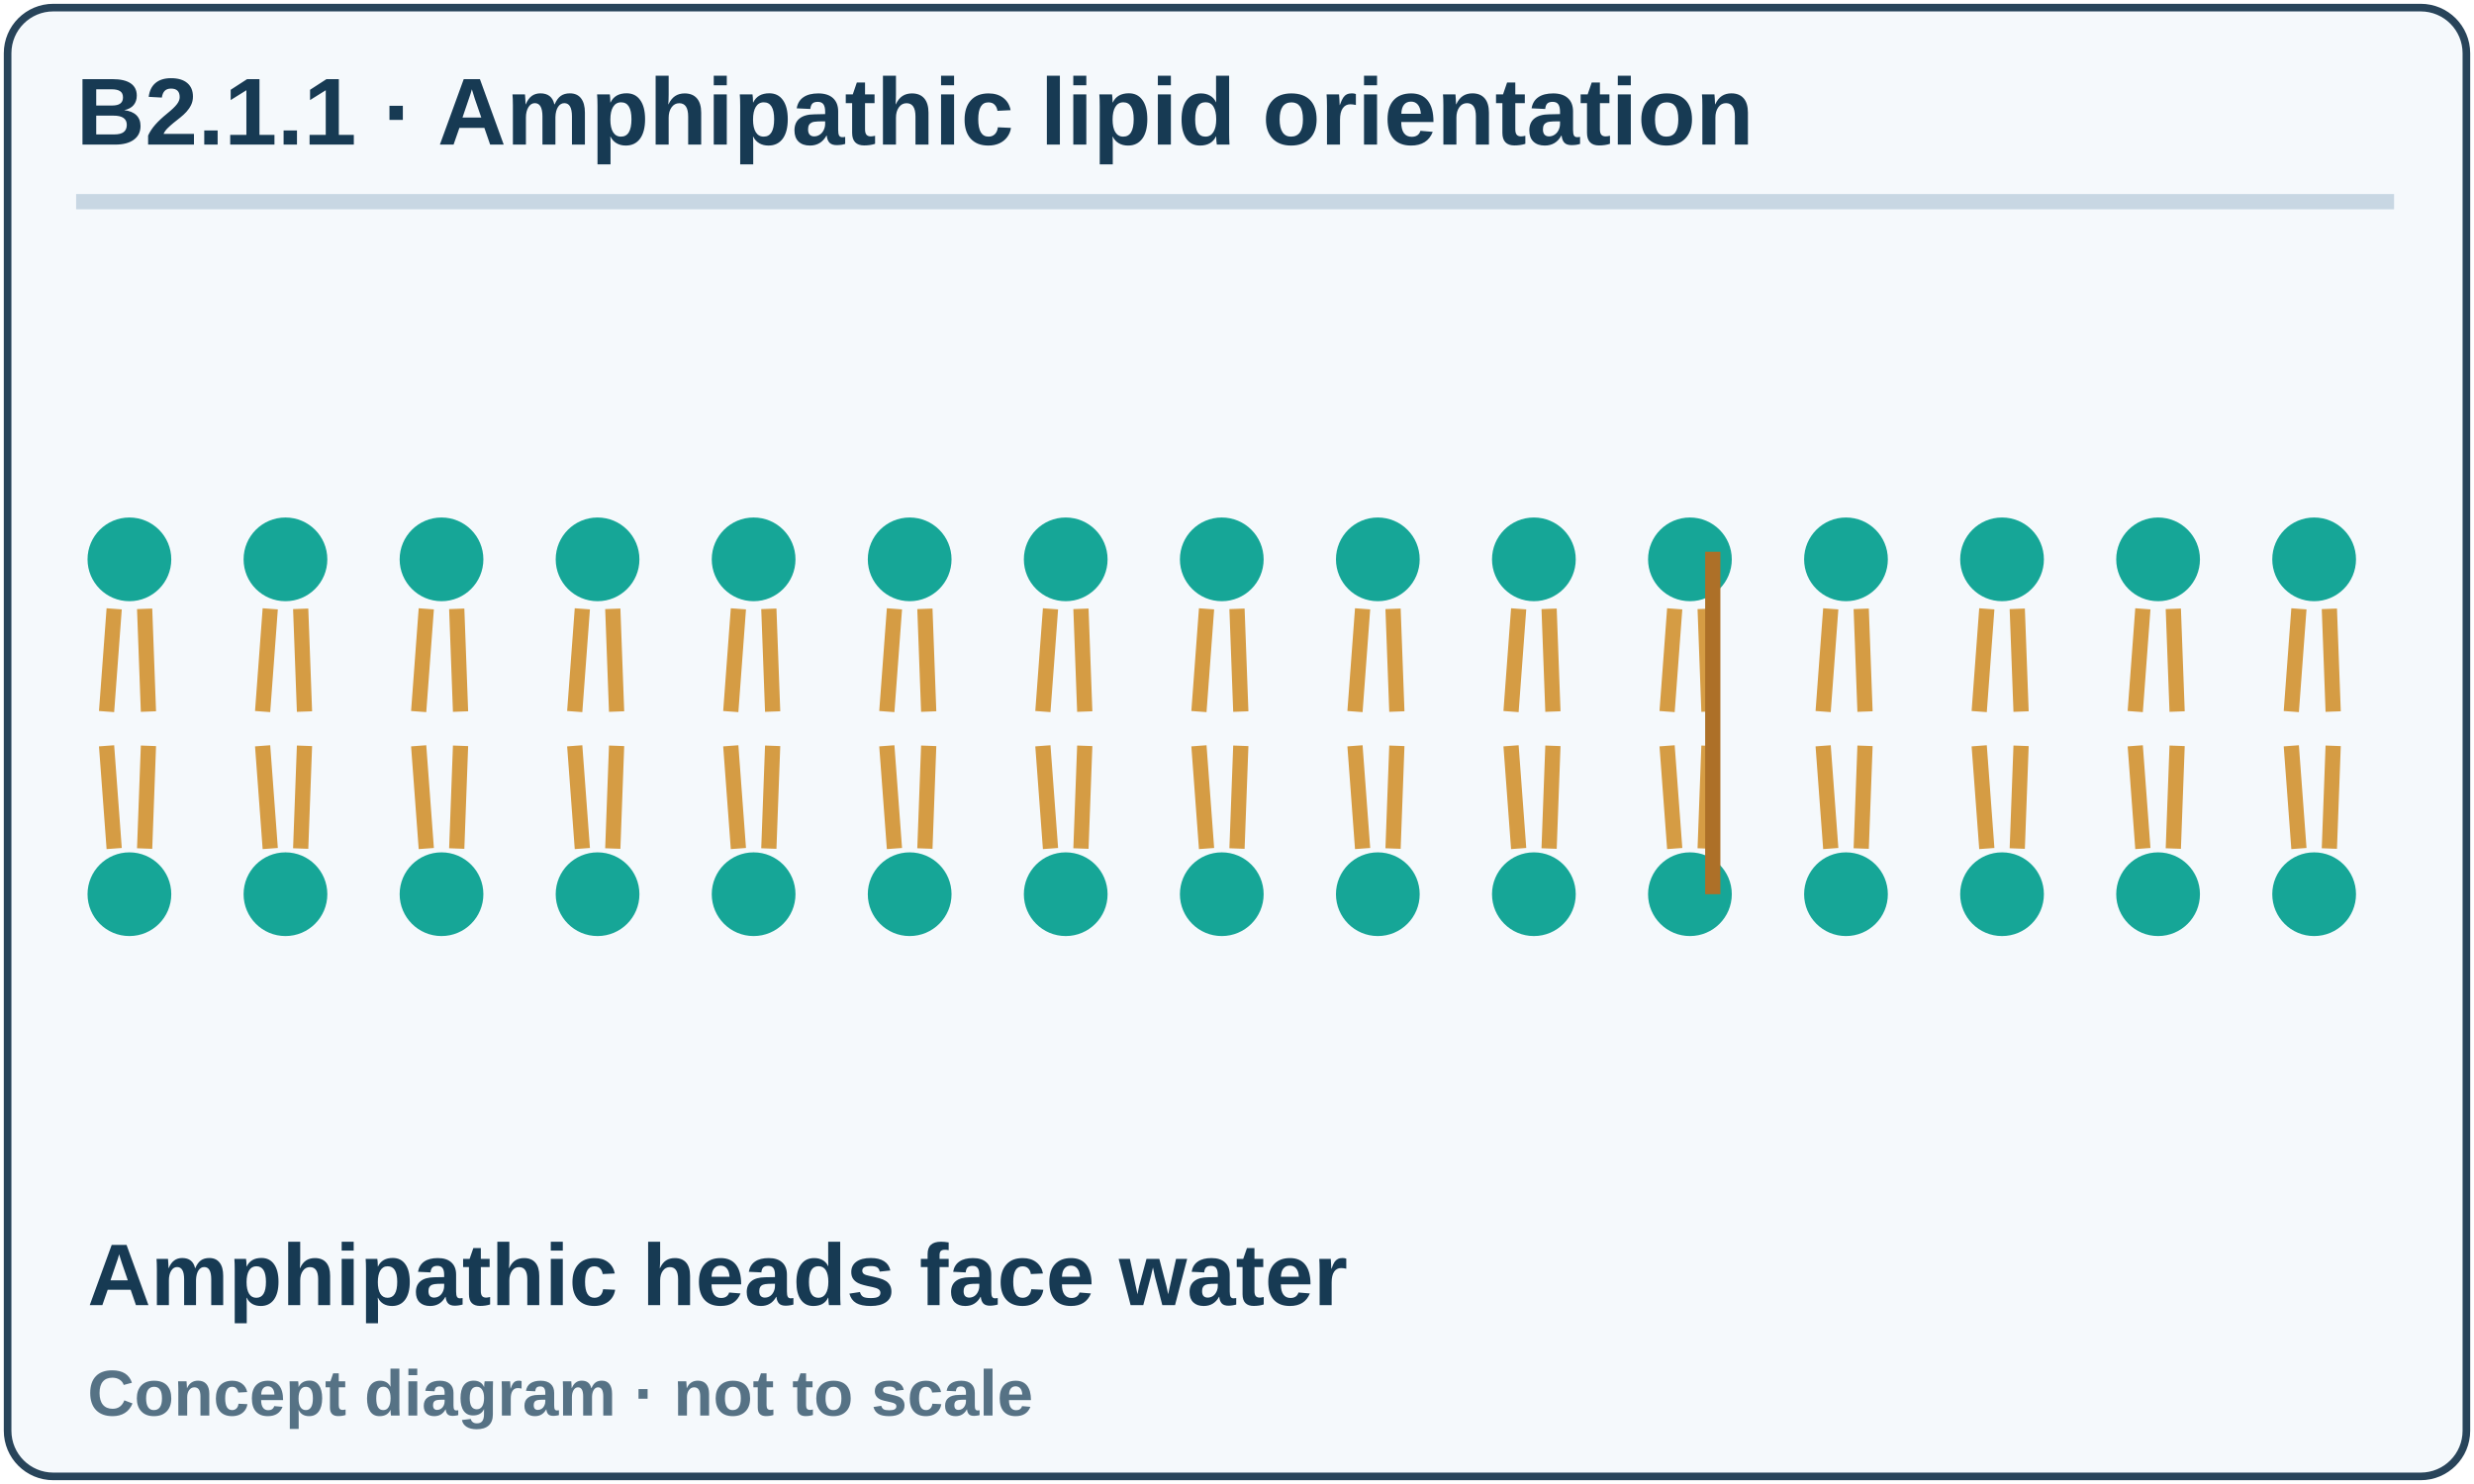
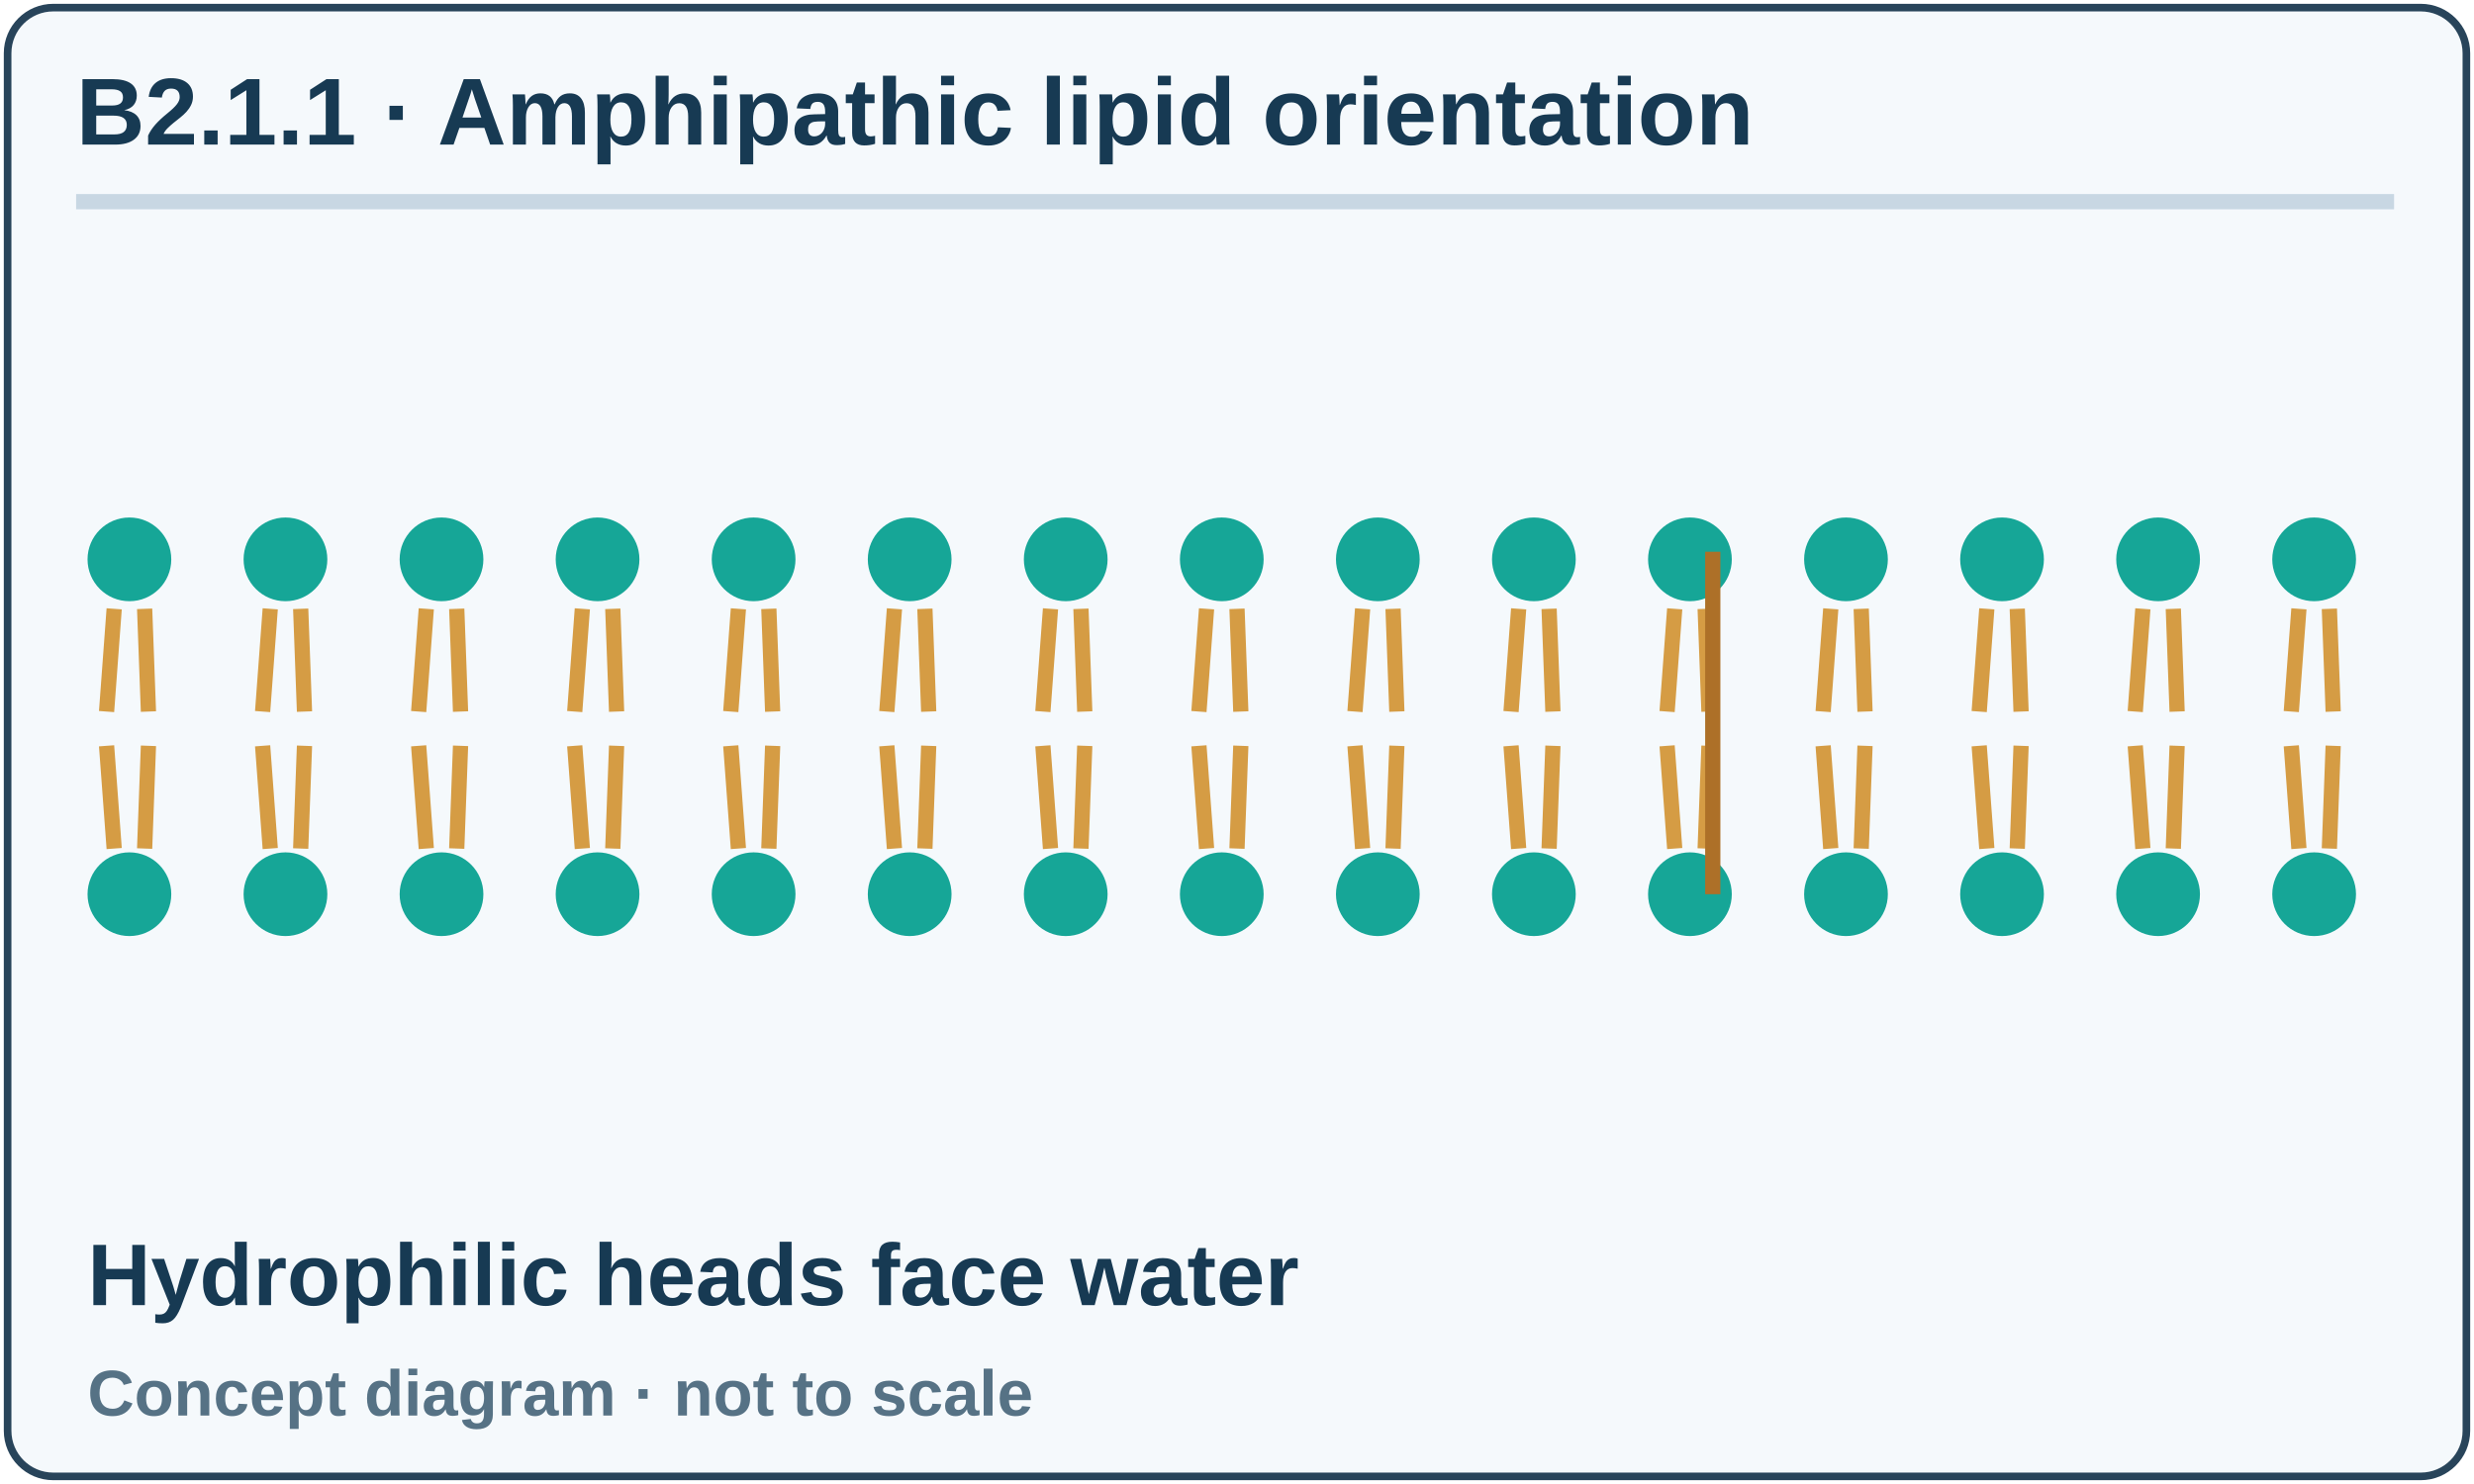
<svg xmlns="http://www.w3.org/2000/svg" viewBox="0 0 650 390" role="img" aria-labelledby="title desc">
  <defs>
    <marker id="tip" markerWidth="7" markerHeight="7" refX="6" refY="3" orient="auto">
      <path d="M0 0 L6 3 L0 6" fill="#2177a4" />
    </marker>
  </defs>
  <rect x="2" y="2" width="646" height="386" rx="12" fill="#f5f9fc" stroke="#28445a" stroke-width="2" />
  <text x="20" y="38" font-size="25" fill="#173a53" font-family="Arial,sans-serif" font-weight="600">B2.1.1 · Amphipathic lipid orientation</text>
  <line x1="20" y1="53" x2="629" y2="53" stroke="#c8d7e3" stroke-width="4" />
  <circle cx="34" cy="147" r="11" fill="#16a697" />
  <circle cx="34" cy="235" r="11" fill="#16a697" />
  <line x1="30" y1="160" x2="28" y2="187" stroke="#d59c44" stroke-width="4" />
  <line x1="38" y1="160" x2="39" y2="187" stroke="#d59c44" stroke-width="4" />
  <line x1="28" y1="196" x2="30" y2="223" stroke="#d59c44" stroke-width="4" />
  <line x1="39" y1="196" x2="38" y2="223" stroke="#d59c44" stroke-width="4" />
  <circle cx="75" cy="147" r="11" fill="#16a697" />
  <circle cx="75" cy="235" r="11" fill="#16a697" />
  <line x1="71" y1="160" x2="69" y2="187" stroke="#d59c44" stroke-width="4" />
  <line x1="79" y1="160" x2="80" y2="187" stroke="#d59c44" stroke-width="4" />
  <line x1="69" y1="196" x2="71" y2="223" stroke="#d59c44" stroke-width="4" />
  <line x1="80" y1="196" x2="79" y2="223" stroke="#d59c44" stroke-width="4" />
  <circle cx="116" cy="147" r="11" fill="#16a697" />
  <circle cx="116" cy="235" r="11" fill="#16a697" />
  <line x1="112" y1="160" x2="110" y2="187" stroke="#d59c44" stroke-width="4" />
  <line x1="120" y1="160" x2="121" y2="187" stroke="#d59c44" stroke-width="4" />
  <line x1="110" y1="196" x2="112" y2="223" stroke="#d59c44" stroke-width="4" />
  <line x1="121" y1="196" x2="120" y2="223" stroke="#d59c44" stroke-width="4" />
  <circle cx="157" cy="147" r="11" fill="#16a697" />
  <circle cx="157" cy="235" r="11" fill="#16a697" />
  <line x1="153" y1="160" x2="151" y2="187" stroke="#d59c44" stroke-width="4" />
  <line x1="161" y1="160" x2="162" y2="187" stroke="#d59c44" stroke-width="4" />
  <line x1="151" y1="196" x2="153" y2="223" stroke="#d59c44" stroke-width="4" />
  <line x1="162" y1="196" x2="161" y2="223" stroke="#d59c44" stroke-width="4" />
  <circle cx="198" cy="147" r="11" fill="#16a697" />
  <circle cx="198" cy="235" r="11" fill="#16a697" />
  <line x1="194" y1="160" x2="192" y2="187" stroke="#d59c44" stroke-width="4" />
  <line x1="202" y1="160" x2="203" y2="187" stroke="#d59c44" stroke-width="4" />
  <line x1="192" y1="196" x2="194" y2="223" stroke="#d59c44" stroke-width="4" />
  <line x1="203" y1="196" x2="202" y2="223" stroke="#d59c44" stroke-width="4" />
  <circle cx="239" cy="147" r="11" fill="#16a697" />
  <circle cx="239" cy="235" r="11" fill="#16a697" />
  <line x1="235" y1="160" x2="233" y2="187" stroke="#d59c44" stroke-width="4" />
  <line x1="243" y1="160" x2="244" y2="187" stroke="#d59c44" stroke-width="4" />
  <line x1="233" y1="196" x2="235" y2="223" stroke="#d59c44" stroke-width="4" />
  <line x1="244" y1="196" x2="243" y2="223" stroke="#d59c44" stroke-width="4" />
  <circle cx="280" cy="147" r="11" fill="#16a697" />
  <circle cx="280" cy="235" r="11" fill="#16a697" />
  <line x1="276" y1="160" x2="274" y2="187" stroke="#d59c44" stroke-width="4" />
  <line x1="284" y1="160" x2="285" y2="187" stroke="#d59c44" stroke-width="4" />
  <line x1="274" y1="196" x2="276" y2="223" stroke="#d59c44" stroke-width="4" />
  <line x1="285" y1="196" x2="284" y2="223" stroke="#d59c44" stroke-width="4" />
  <circle cx="321" cy="147" r="11" fill="#16a697" />
  <circle cx="321" cy="235" r="11" fill="#16a697" />
  <line x1="317" y1="160" x2="315" y2="187" stroke="#d59c44" stroke-width="4" />
  <line x1="325" y1="160" x2="326" y2="187" stroke="#d59c44" stroke-width="4" />
  <line x1="315" y1="196" x2="317" y2="223" stroke="#d59c44" stroke-width="4" />
  <line x1="326" y1="196" x2="325" y2="223" stroke="#d59c44" stroke-width="4" />
  <circle cx="362" cy="147" r="11" fill="#16a697" />
  <circle cx="362" cy="235" r="11" fill="#16a697" />
  <line x1="358" y1="160" x2="356" y2="187" stroke="#d59c44" stroke-width="4" />
  <line x1="366" y1="160" x2="367" y2="187" stroke="#d59c44" stroke-width="4" />
  <line x1="356" y1="196" x2="358" y2="223" stroke="#d59c44" stroke-width="4" />
  <line x1="367" y1="196" x2="366" y2="223" stroke="#d59c44" stroke-width="4" />
  <circle cx="403" cy="147" r="11" fill="#16a697" />
  <circle cx="403" cy="235" r="11" fill="#16a697" />
  <line x1="399" y1="160" x2="397" y2="187" stroke="#d59c44" stroke-width="4" />
  <line x1="407" y1="160" x2="408" y2="187" stroke="#d59c44" stroke-width="4" />
  <line x1="397" y1="196" x2="399" y2="223" stroke="#d59c44" stroke-width="4" />
  <line x1="408" y1="196" x2="407" y2="223" stroke="#d59c44" stroke-width="4" />
  <circle cx="444" cy="147" r="11" fill="#16a697" />
  <circle cx="444" cy="235" r="11" fill="#16a697" />
  <line x1="440" y1="160" x2="438" y2="187" stroke="#d59c44" stroke-width="4" />
  <line x1="448" y1="160" x2="449" y2="187" stroke="#d59c44" stroke-width="4" />
  <line x1="438" y1="196" x2="440" y2="223" stroke="#d59c44" stroke-width="4" />
  <line x1="449" y1="196" x2="448" y2="223" stroke="#d59c44" stroke-width="4" />
  <circle cx="485" cy="147" r="11" fill="#16a697" />
  <circle cx="485" cy="235" r="11" fill="#16a697" />
  <line x1="481" y1="160" x2="479" y2="187" stroke="#d59c44" stroke-width="4" />
  <line x1="489" y1="160" x2="490" y2="187" stroke="#d59c44" stroke-width="4" />
  <line x1="479" y1="196" x2="481" y2="223" stroke="#d59c44" stroke-width="4" />
  <line x1="490" y1="196" x2="489" y2="223" stroke="#d59c44" stroke-width="4" />
  <circle cx="526" cy="147" r="11" fill="#16a697" />
  <circle cx="526" cy="235" r="11" fill="#16a697" />
  <line x1="522" y1="160" x2="520" y2="187" stroke="#d59c44" stroke-width="4" />
  <line x1="530" y1="160" x2="531" y2="187" stroke="#d59c44" stroke-width="4" />
  <line x1="520" y1="196" x2="522" y2="223" stroke="#d59c44" stroke-width="4" />
  <line x1="531" y1="196" x2="530" y2="223" stroke="#d59c44" stroke-width="4" />
  <circle cx="567" cy="147" r="11" fill="#16a697" />
  <circle cx="567" cy="235" r="11" fill="#16a697" />
  <line x1="563" y1="160" x2="561" y2="187" stroke="#d59c44" stroke-width="4" />
  <line x1="571" y1="160" x2="572" y2="187" stroke="#d59c44" stroke-width="4" />
  <line x1="561" y1="196" x2="563" y2="223" stroke="#d59c44" stroke-width="4" />
  <line x1="572" y1="196" x2="571" y2="223" stroke="#d59c44" stroke-width="4" />
  <circle cx="608" cy="147" r="11" fill="#16a697" />
  <circle cx="608" cy="235" r="11" fill="#16a697" />
  <line x1="604" y1="160" x2="602" y2="187" stroke="#d59c44" stroke-width="4" />
  <line x1="612" y1="160" x2="613" y2="187" stroke="#d59c44" stroke-width="4" />
  <line x1="602" y1="196" x2="604" y2="223" stroke="#d59c44" stroke-width="4" />
  <line x1="613" y1="196" x2="612" y2="223" stroke="#d59c44" stroke-width="4" />
  <line x1="450" y1="145" x2="450" y2="235" stroke="#ad7028" stroke-width="4" />
-   <text x="23" y="343" font-size="23" fill="#173a53" font-family="Arial,sans-serif" font-weight="600">Amphipathic heads face water</text>
+   <text x="23" y="343" font-size="23" fill="#173a53" font-family="Arial,sans-serif" font-weight="600">Hydrophilic heads face water</text>
  <text x="23" y="372" font-size="17" fill="#567285" font-family="Arial,sans-serif" font-weight="600">Concept diagram · not to scale</text>
</svg>
